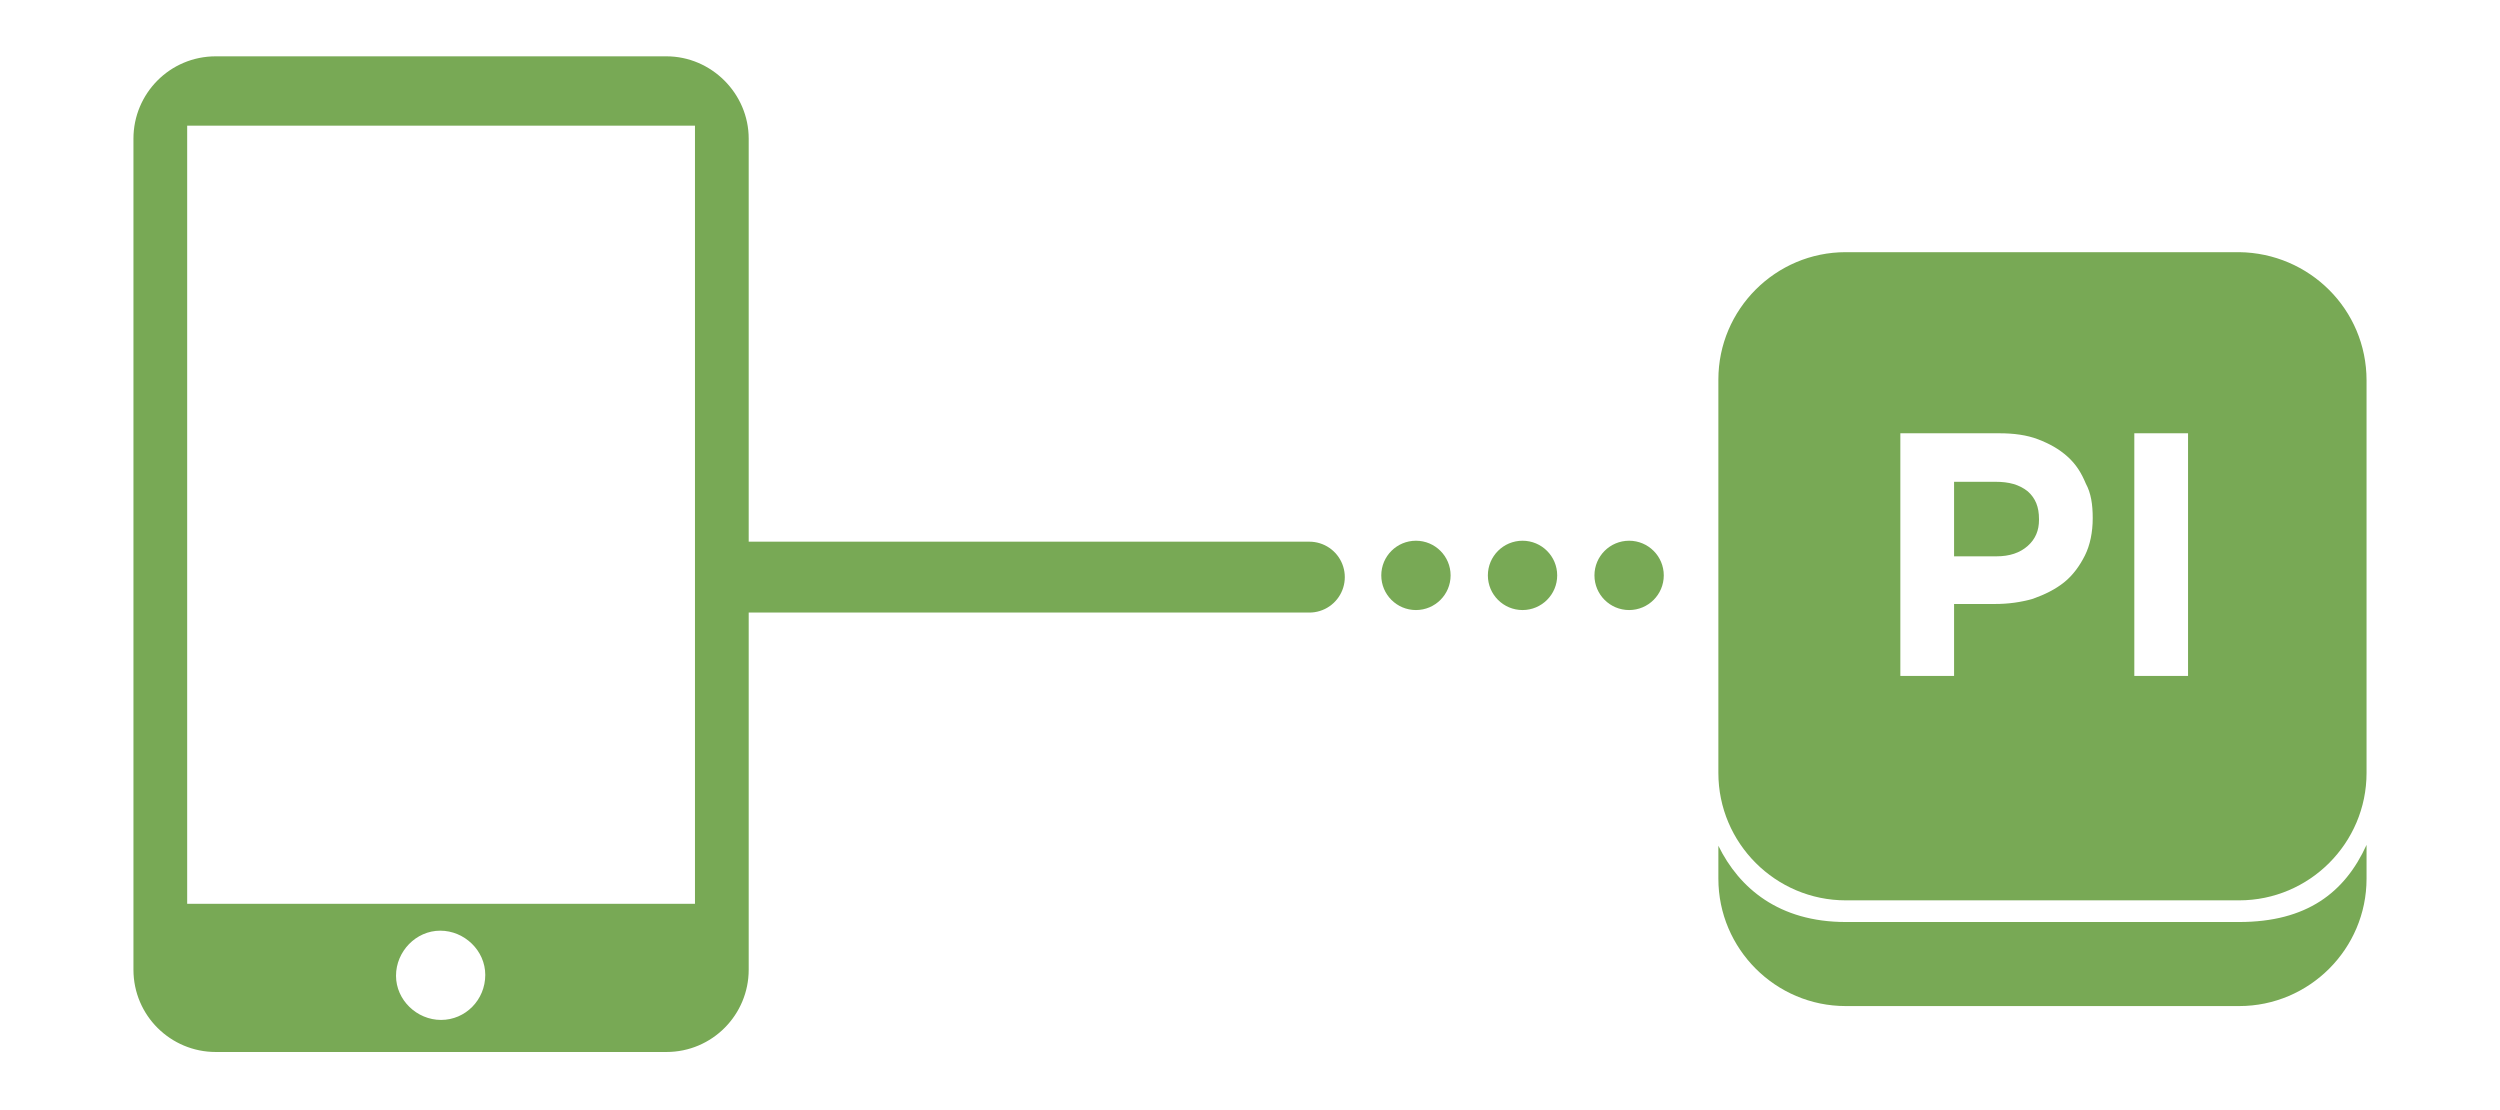
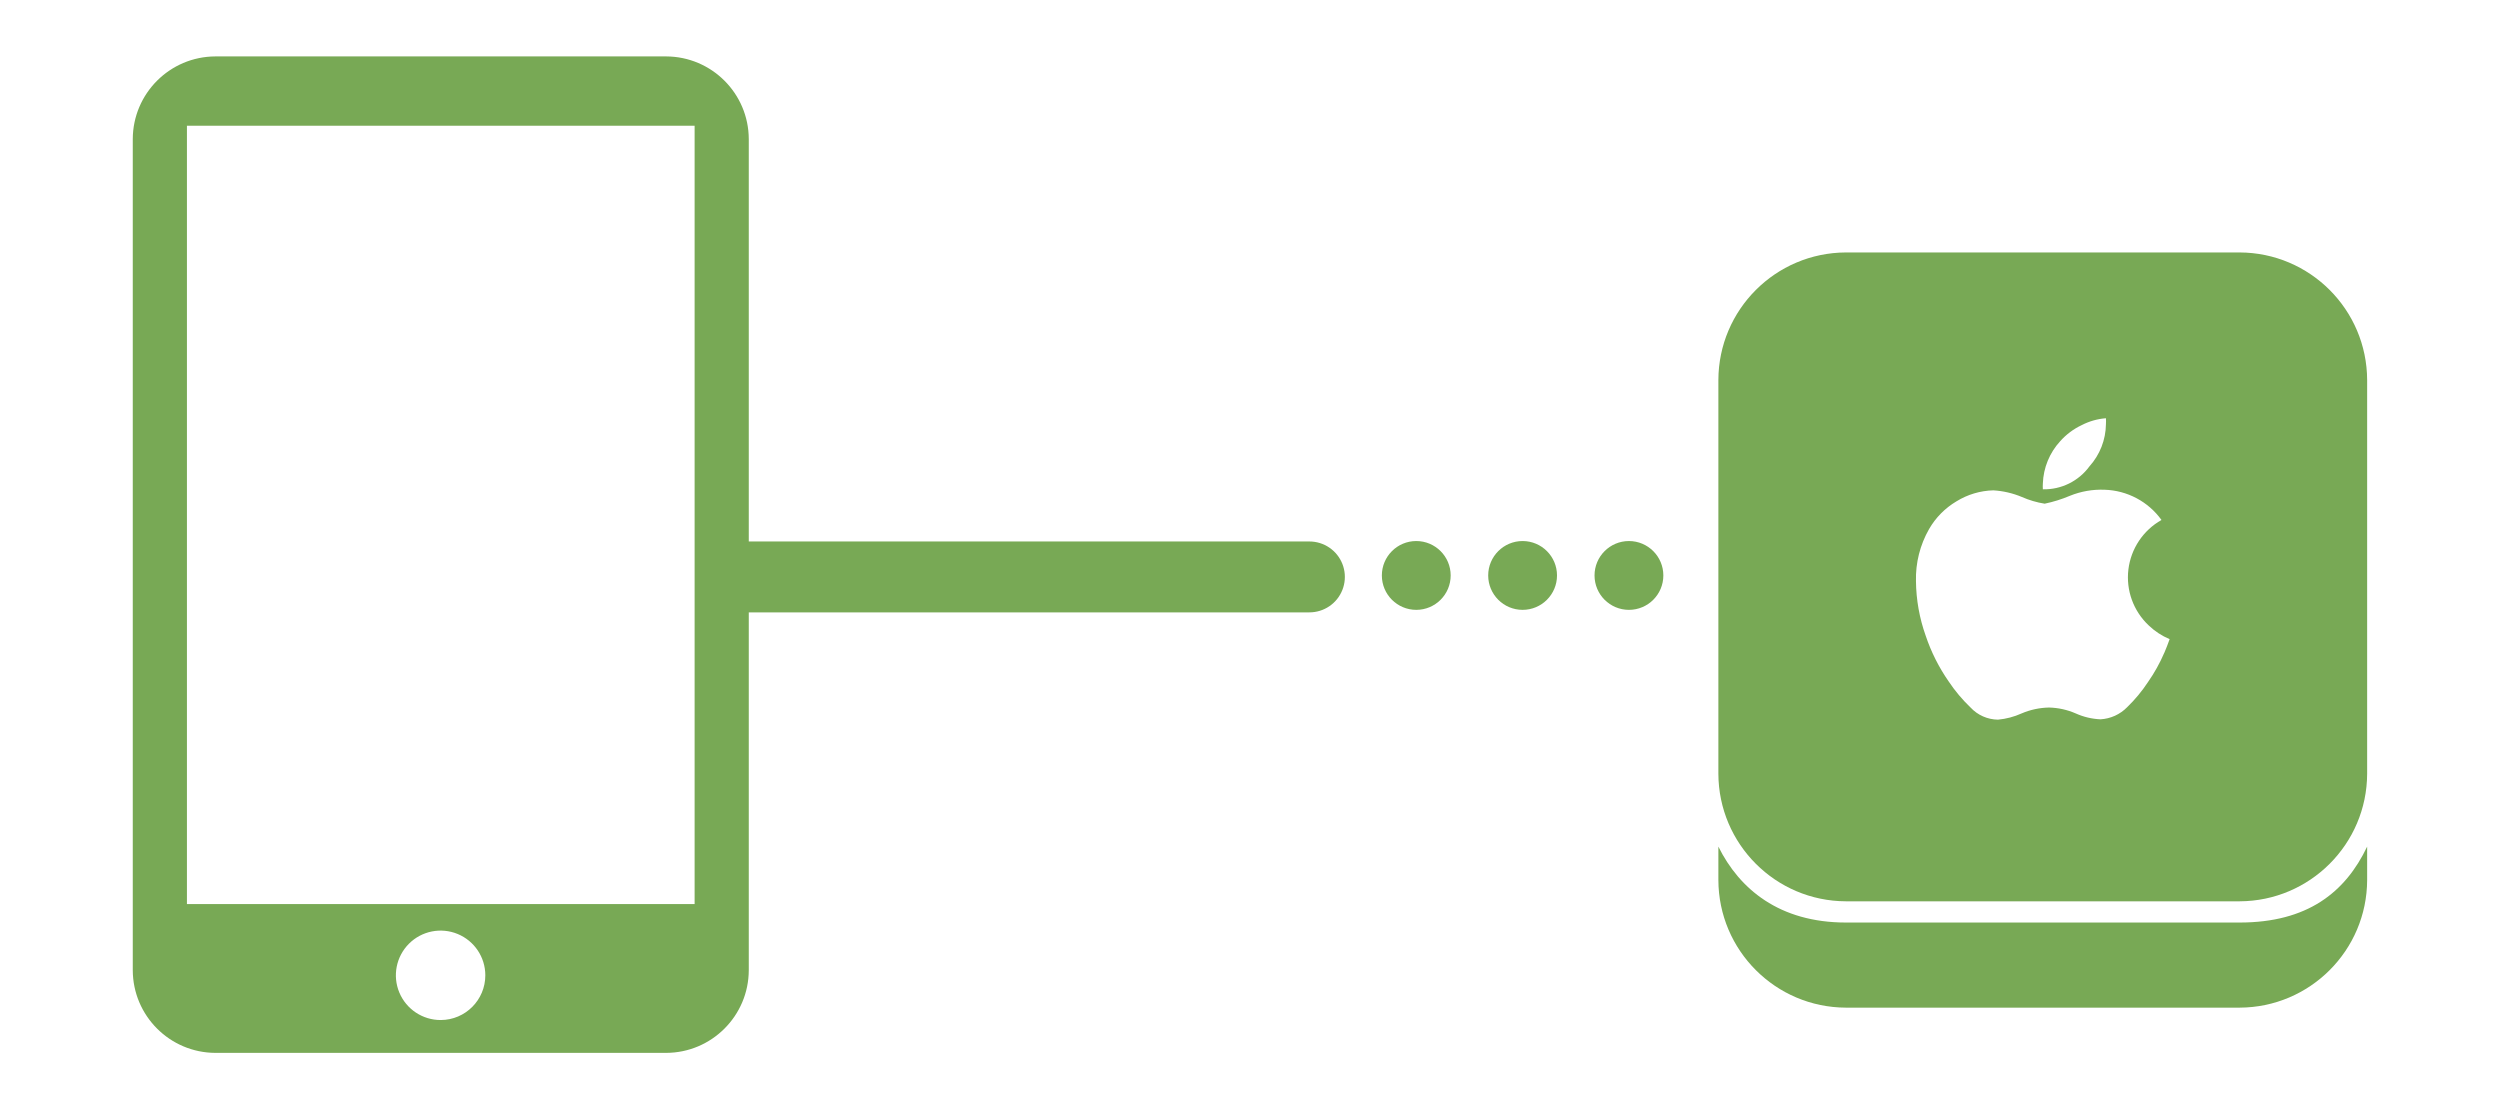
- <svg xmlns="http://www.w3.org/2000/svg" version="1.1" id="Calque_1" x="0px" y="0px" viewBox="0 0 288.5 128" style="enable-background:new 0 0 288.5 128;" xml:space="preserve">
-   <style type="text/css">
- 	.st0{fill:#78A955;}
- 	.st1{fill:none;stroke:#78A955;stroke-width:8.18;stroke-linecap:round;stroke-miterlimit:10;}
- </style>
-   <g id="N_JOY">
-     <path class="st0" d="M76.9,6.5h-52c-5.3,0-9.5,4.3-9.5,9.5v95.9c0,5.3,4.3,9.5,9.5,9.5h52c5.3,0,9.5-4.3,9.5-9.5V16   C86.4,10.8,82.1,6.5,76.9,6.5z M50.9,117.7c-2.8,0-5.2-2.3-5.2-5.1c0-2.8,2.3-5.2,5.1-5.2s5.2,2.3,5.2,5.1c0,0,0,0,0,0   C56,115.4,53.7,117.7,50.9,117.7z M80.2,104.3H21.6V14.5h58.6V104.3z" />
-     <path class="st0" d="M258.4,106.4H213c-7.7,0-12.3-3.9-14.7-8.8v3.8c0,8.1,6.6,14.7,14.7,14.7h45.4c8.1,0,14.7-6.6,14.7-14.7v-3.9   C270.6,103,266.2,106.4,258.4,106.4z" />
-     <line class="st1" x1="86.4" y1="66.6" x2="151.1" y2="66.6" />
-     <circle class="st0" cx="163.4" cy="66.4" r="4" />
-     <circle class="st0" cx="175.7" cy="66.4" r="4" />
-     <circle class="st0" cx="188" cy="66.4" r="4" />
-     <g>
-       <path class="st0" d="M258.4,29.1H213c-8.1,0-14.7,6.6-14.7,14.7v45.4c0,8.1,6.6,14.7,14.7,14.7h45.4c8.1,0,14.7-6.6,14.7-14.7    V43.9C273.1,35.7,266.5,29.2,258.4,29.1z M241.5,59.8c0,1.6-0.3,3.1-0.9,4.3c-0.6,1.2-1.4,2.3-2.4,3.1c-1,0.8-2.2,1.4-3.6,1.9    c-1.4,0.4-2.8,0.6-4.4,0.6h-4.7V78h-6.2V50h11.4c1.7,0,3.2,0.2,4.5,0.7c1.3,0.5,2.4,1.1,3.4,2s1.6,1.9,2.1,3.1    C241.3,56.9,241.5,58.2,241.5,59.8L241.5,59.8z M252.5,78h-6.2V50h6.2V78z" />
-       <path class="st0" d="M230.3,55.6h-4.8v8.6h4.9c1.5,0,2.7-0.4,3.6-1.2c0.9-0.8,1.3-1.8,1.3-3v-0.1c0-1.4-0.4-2.4-1.3-3.2    C233,55.9,231.8,55.6,230.3,55.6z" />
-     </g>
+ <svg xmlns="http://www.w3.org/2000/svg" viewBox="0 0 288.47 128">
+   <defs>
+     <style>.cls-1{fill:#78a955;}.cls-2{fill:none;stroke:#78a955;stroke-linecap:round;stroke-miterlimit:10;stroke-width:8.18px;}</style>
+   </defs>
+   <g id="N_JOY" data-name="N'JOY">
+     <path class="cls-1" d="M76.86,6.51h-52a9.57,9.57,0,0,0-9.54,9.54v95.9a9.57,9.57,0,0,0,9.54,9.54h52a9.57,9.57,0,0,0,9.54-9.54V16.05A9.57,9.57,0,0,0,76.86,6.51Zm-26,111.19A5.16,5.16,0,1,1,56,112.54,5.16,5.16,0,0,1,50.86,117.7Zm29.29-13.38H21.57V14.51H80.15Z" />
+     <path class="cls-1" d="M258.42,106.45H213c-7.68,0-12.29-3.86-14.72-8.76v3.85A14.77,14.77,0,0,0,213,116.27h45.42a14.77,14.77,0,0,0,14.72-14.72V97.69C270.61,103,266.22,106.45,258.42,106.45Z" />
+     <path class="cls-1" d="M258.42,29.13H213a14.77,14.77,0,0,0-14.72,14.72V89.27A14.77,14.77,0,0,0,213,104h45.42a14.77,14.77,0,0,0,14.72-14.72V43.86A14.77,14.77,0,0,0,258.42,29.13ZM237.73,50.9a7.76,7.76,0,0,1,2.46-1.84,7.32,7.32,0,0,1,2.81-.8,6.3,6.3,0,0,1,0,.69,7.41,7.41,0,0,1-1.9,4.86,6.47,6.47,0,0,1-5.38,2.65,5.4,5.4,0,0,1,0-.66A7.61,7.61,0,0,1,237.73,50.9Zm12,24.43a18.88,18.88,0,0,1-1.87,3.36,17.07,17.07,0,0,1-2.41,2.91A4.67,4.67,0,0,1,242.37,83a7.75,7.75,0,0,1-2.86-.68,8.2,8.2,0,0,0-3.08-.68,8.47,8.47,0,0,0-3.16.68,8.51,8.51,0,0,1-2.73.72,4.39,4.39,0,0,1-3.16-1.4,17.91,17.91,0,0,1-2.52-3,20.82,20.82,0,0,1-2.66-5.29,19.35,19.35,0,0,1-1.12-6.3,11.5,11.5,0,0,1,1.51-6,8.86,8.86,0,0,1,3.16-3.2A8.51,8.51,0,0,1,230,56.58a10.07,10.07,0,0,1,3.31.77,10.63,10.63,0,0,0,2.62.77,15.7,15.7,0,0,0,2.91-.91,9.62,9.62,0,0,1,4-.7A8.4,8.4,0,0,1,249.41,60a7.6,7.6,0,0,0-1.47,12.17,7.91,7.91,0,0,0,2.41,1.58Q250.06,74.57,249.73,75.34Z" />
+     <line class="cls-2" x1="86.39" y1="66.57" x2="151.09" y2="66.57" />
+     <circle class="cls-1" cx="163.42" cy="66.4" r="3.97" />
+     <circle class="cls-1" cx="175.69" cy="66.4" r="3.97" />
+     <circle class="cls-1" cx="187.96" cy="66.4" r="3.97" />
  </g>
</svg>
